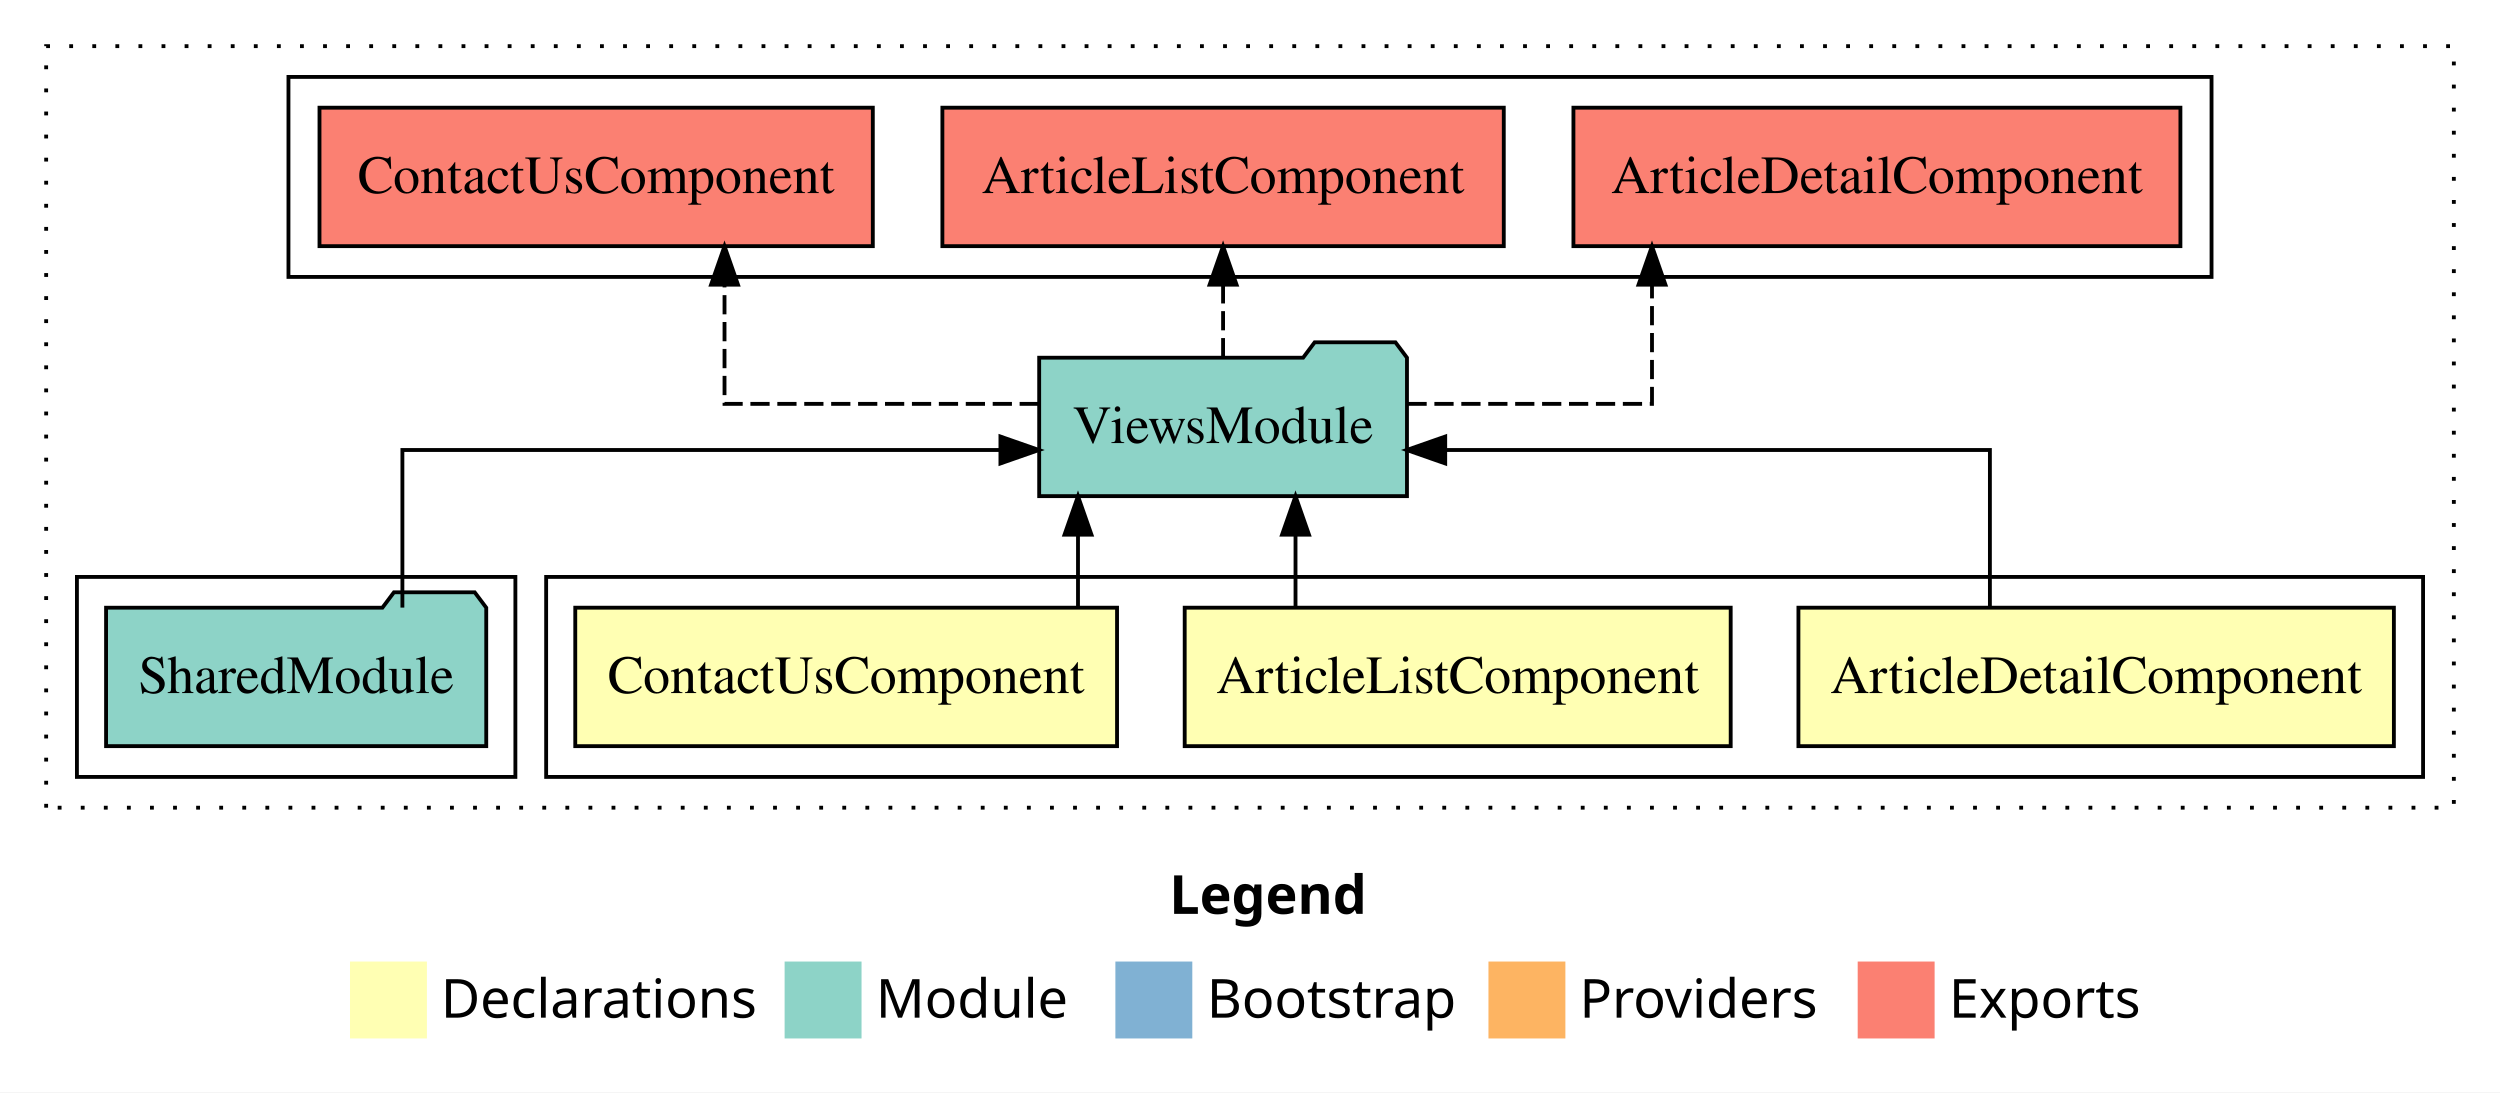
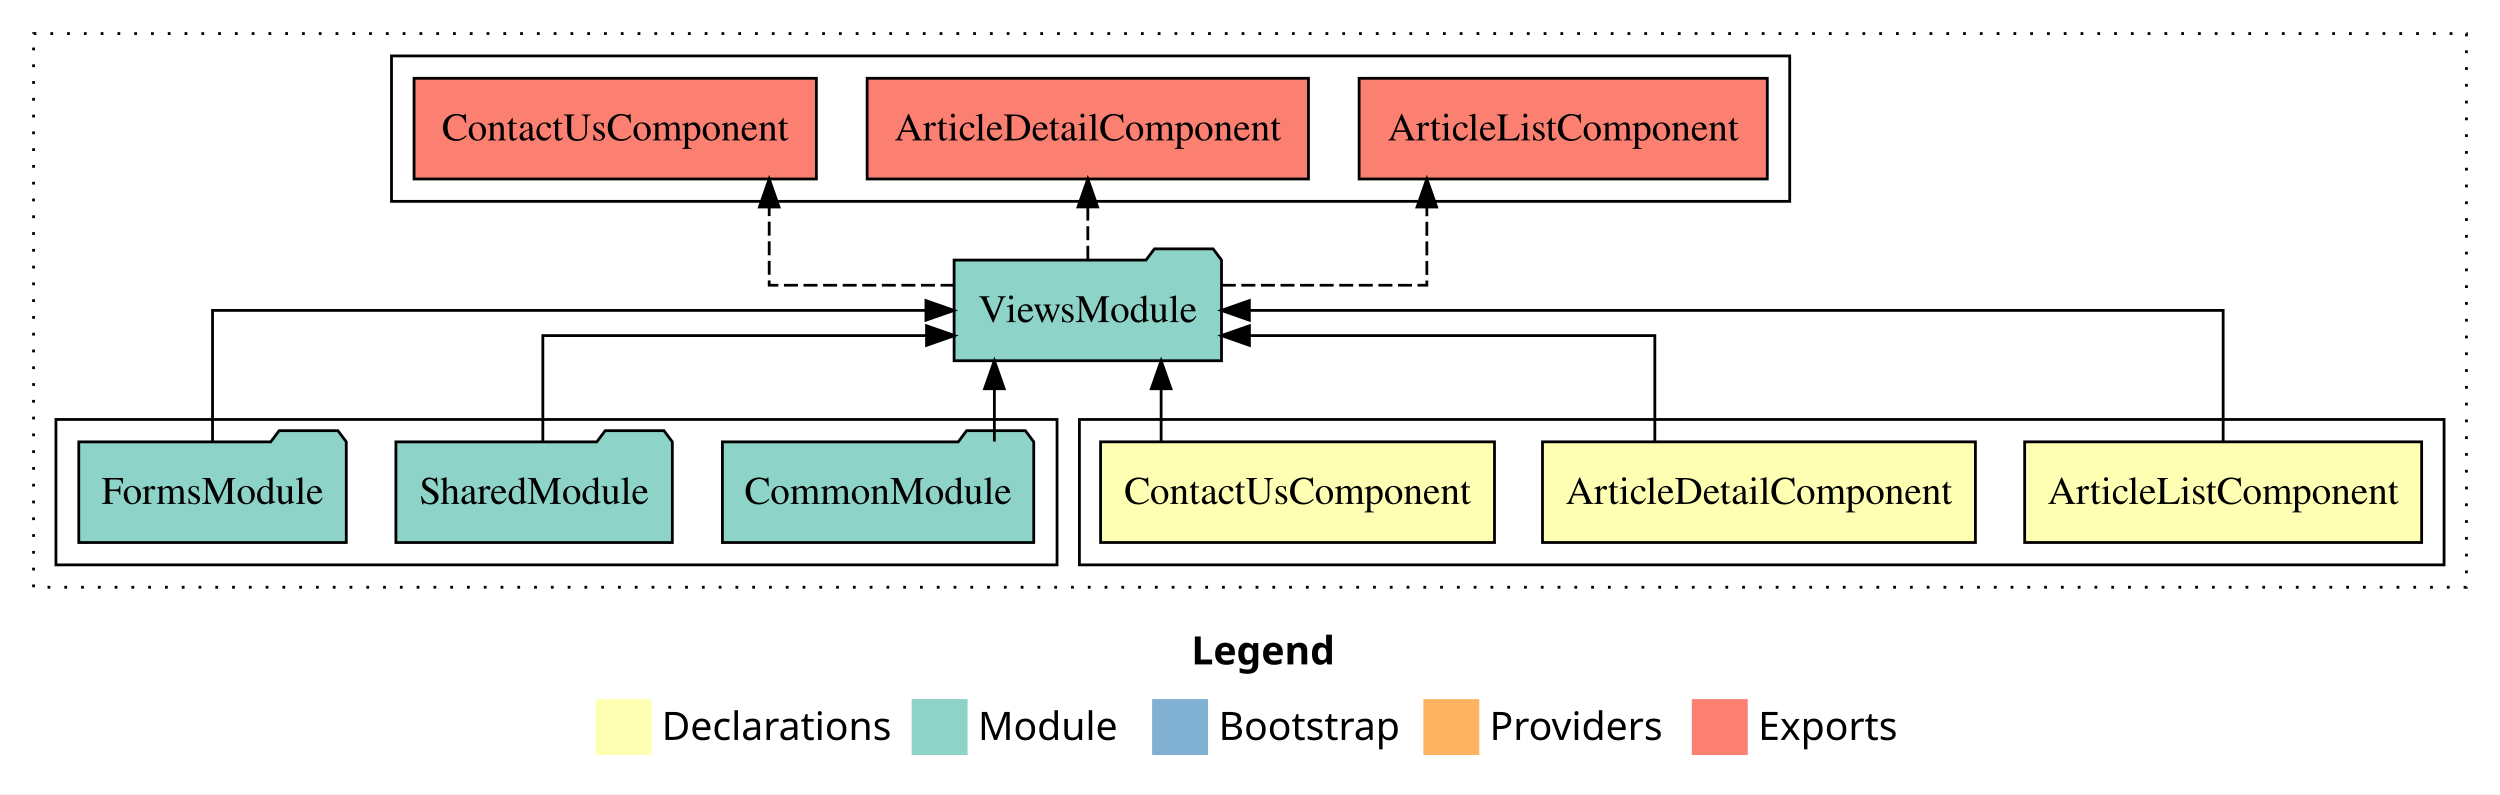
- <svg xmlns="http://www.w3.org/2000/svg" width="650pt" height="284pt" viewBox="0.00 0.00 650.00 284.00">
+ <svg xmlns="http://www.w3.org/2000/svg" width="894pt" height="284pt" viewBox="0.00 0.00 894.00 284.00">
  <g id="graph0" class="graph" transform="scale(1 1) rotate(0) translate(4 280)">
-     <polygon fill="#ffffff" stroke="transparent" points="-4,4 -4,-280 646,-280 646,4 -4,4" />
-     <text text-anchor="start" x="300.009" y="-42.4" font-family="sans-serif" font-weight="bold" font-size="14.00" fill="#000000">Legend</text>
-     <polygon fill="#ffffb3" stroke="transparent" points="87,-10 87,-30 107,-30 107,-10 87,-10" />
-     <text text-anchor="start" x="110.629" y="-15.4" font-family="sans-serif" font-size="14.00" fill="#000000">  Declarations</text>
-     <polygon fill="#8dd3c7" stroke="transparent" points="200,-10 200,-30 220,-30 220,-10 200,-10" />
-     <text text-anchor="start" x="223.725" y="-15.4" font-family="sans-serif" font-size="14.00" fill="#000000">  Module</text>
-     <polygon fill="#80b1d3" stroke="transparent" points="286,-10 286,-30 306,-30 306,-10 286,-10" />
-     <text text-anchor="start" x="309.781" y="-15.4" font-family="sans-serif" font-size="14.00" fill="#000000">  Bootstrap</text>
-     <polygon fill="#fdb462" stroke="transparent" points="383,-10 383,-30 403,-30 403,-10 383,-10" />
-     <text text-anchor="start" x="406.673" y="-15.4" font-family="sans-serif" font-size="14.00" fill="#000000">  Providers</text>
-     <polygon fill="#fb8072" stroke="transparent" points="479,-10 479,-30 499,-30 499,-10 479,-10" />
-     <text text-anchor="start" x="502.726" y="-15.4" font-family="sans-serif" font-size="14.00" fill="#000000">  Exports</text>
+     <polygon fill="#ffffff" stroke="transparent" points="-4,4 -4,-280 890,-280 890,4 -4,4" />
+     <text text-anchor="start" x="422.009" y="-42.4" font-family="sans-serif" font-weight="bold" font-size="14.00" fill="#000000">Legend</text>
+     <polygon fill="#ffffb3" stroke="transparent" points="209,-10 209,-30 229,-30 229,-10 209,-10" />
+     <text text-anchor="start" x="232.629" y="-15.4" font-family="sans-serif" font-size="14.00" fill="#000000">  Declarations</text>
+     <polygon fill="#8dd3c7" stroke="transparent" points="322,-10 322,-30 342,-30 342,-10 322,-10" />
+     <text text-anchor="start" x="345.725" y="-15.4" font-family="sans-serif" font-size="14.00" fill="#000000">  Module</text>
+     <polygon fill="#80b1d3" stroke="transparent" points="408,-10 408,-30 428,-30 428,-10 408,-10" />
+     <text text-anchor="start" x="431.781" y="-15.4" font-family="sans-serif" font-size="14.00" fill="#000000">  Bootstrap</text>
+     <polygon fill="#fdb462" stroke="transparent" points="505,-10 505,-30 525,-30 525,-10 505,-10" />
+     <text text-anchor="start" x="528.673" y="-15.4" font-family="sans-serif" font-size="14.00" fill="#000000">  Providers</text>
+     <polygon fill="#fb8072" stroke="transparent" points="601,-10 601,-30 621,-30 621,-10 601,-10" />
+     <text text-anchor="start" x="624.726" y="-15.4" font-family="sans-serif" font-size="14.00" fill="#000000">  Exports</text>
    <g id="clust1" class="cluster">
-       <polygon fill="none" stroke="#000000" stroke-dasharray="1,5" points="8,-70 8,-268 634,-268 634,-70 8,-70" />
+       <polygon fill="none" stroke="#000000" stroke-dasharray="1,5" points="8,-70 8,-268 878,-268 878,-70 8,-70" />
    </g>
    <g id="clust2" class="cluster">
-       <polygon fill="none" stroke="#000000" points="138,-78 138,-130 626,-130 626,-78 138,-78" />
+       <polygon fill="none" stroke="#000000" points="382,-78 382,-130 870,-130 870,-78 382,-78" />
    </g>
    <g id="clust6" class="cluster">
-       <polygon fill="none" stroke="#000000" points="16,-78 16,-130 130,-130 130,-78 16,-78" />
+       <polygon fill="none" stroke="#000000" points="16,-78 16,-130 374,-130 374,-78 16,-78" />
    </g>
    <g id="clust7" class="cluster">
-       <polygon fill="none" stroke="#000000" points="71,-208 71,-260 571,-260 571,-208 71,-208" />
+       <polygon fill="none" stroke="#000000" points="136,-208 136,-260 636,-260 636,-208 136,-208" />
    </g>
    <g id="node1" class="node">
-       <polygon fill="#ffffb3" stroke="#000000" points="618.409,-122 463.591,-122 463.591,-86 618.409,-86 618.409,-122" />
-       <text text-anchor="middle" x="541" y="-99.8" font-family="Times,serif" font-size="14.00" fill="#000000">ArticleDetailComponent</text>
+       <polygon fill="#ffffb3" stroke="#000000" points="861.979,-122 720.021,-122 720.021,-86 861.979,-86 861.979,-122" />
+       <text text-anchor="middle" x="791" y="-99.8" font-family="Times,serif" font-size="14.00" fill="#000000">ArticleListComponent</text>
    </g>
    <g id="node4" class="node">
-       <polygon fill="#8dd3c7" stroke="#000000" points="361.813,-187 358.813,-191 337.813,-191 334.813,-187 266.187,-187 266.187,-151 361.813,-151 361.813,-187" />
-       <text text-anchor="middle" x="314" y="-164.8" font-family="Times,serif" font-size="14.00" fill="#000000">ViewsModule</text>
+       <polygon fill="#8dd3c7" stroke="#000000" points="432.813,-187 429.813,-191 408.813,-191 405.813,-187 337.187,-187 337.187,-151 432.813,-151 432.813,-187" />
+       <text text-anchor="middle" x="385" y="-164.8" font-family="Times,serif" font-size="14.00" fill="#000000">ViewsModule</text>
    </g>
    <g id="edge1" class="edge">
-       <path fill="none" stroke="#000000" d="M513.375,-122.022C513.375,-139.373 513.375,-163 513.375,-163 513.375,-163 371.755,-163 371.755,-163" />
-       <polygon fill="#000000" stroke="#000000" points="371.755,-159.5 361.755,-163 371.755,-166.5 371.755,-159.5" />
+       <path fill="none" stroke="#000000" d="M791,-122.106C791,-141.339 791,-169 791,-169 791,-169 442.767,-169 442.767,-169" />
+       <polygon fill="#000000" stroke="#000000" points="442.767,-165.5 432.767,-169 442.767,-172.5 442.767,-165.5" />
    </g>
    <g id="node2" class="node">
-       <polygon fill="#ffffb3" stroke="#000000" points="445.979,-122 304.021,-122 304.021,-86 445.979,-86 445.979,-122" />
-       <text text-anchor="middle" x="375" y="-99.8" font-family="Times,serif" font-size="14.00" fill="#000000">ArticleListComponent</text>
+       <polygon fill="#ffffb3" stroke="#000000" points="702.409,-122 547.591,-122 547.591,-86 702.409,-86 702.409,-122" />
+       <text text-anchor="middle" x="625" y="-99.8" font-family="Times,serif" font-size="14.00" fill="#000000">ArticleDetailComponent</text>
    </g>
    <g id="edge2" class="edge">
-       <path fill="none" stroke="#000000" d="M332.834,-122.106C332.834,-122.106 332.834,-140.991 332.834,-140.991" />
-       <polygon fill="#000000" stroke="#000000" points="329.334,-140.991 332.834,-150.991 336.334,-140.991 329.334,-140.991" />
+       <path fill="none" stroke="#000000" d="M587.768,-122.027C587.768,-138.398 587.768,-160 587.768,-160 587.768,-160 442.796,-160 442.796,-160" />
+       <polygon fill="#000000" stroke="#000000" points="442.796,-156.5 432.796,-160 442.796,-163.5 442.796,-156.5" />
    </g>
    <g id="node3" class="node">
-       <polygon fill="#ffffb3" stroke="#000000" points="286.431,-122 145.569,-122 145.569,-86 286.431,-86 286.431,-122" />
-       <text text-anchor="middle" x="216" y="-99.8" font-family="Times,serif" font-size="14.00" fill="#000000">ContactUsComponent</text>
+       <polygon fill="#ffffb3" stroke="#000000" points="530.431,-122 389.569,-122 389.569,-86 530.431,-86 530.431,-122" />
+       <text text-anchor="middle" x="460" y="-99.8" font-family="Times,serif" font-size="14.00" fill="#000000">ContactUsComponent</text>
    </g>
    <g id="edge3" class="edge">
-       <path fill="none" stroke="#000000" d="M276.279,-122.106C276.279,-122.106 276.279,-140.991 276.279,-140.991" />
-       <polygon fill="#000000" stroke="#000000" points="272.779,-140.991 276.279,-150.991 279.779,-140.991 272.779,-140.991" />
+       <path fill="none" stroke="#000000" d="M411.221,-122.106C411.221,-122.106 411.221,-140.991 411.221,-140.991" />
+       <polygon fill="#000000" stroke="#000000" points="407.721,-140.991 411.221,-150.991 414.721,-140.991 407.721,-140.991" />
+     </g>
+     <g id="node8" class="node">
+       <polygon fill="#fb8072" stroke="#000000" points="627.98,-252 482.02,-252 482.02,-216 627.98,-216 627.98,-252" />
+       <text text-anchor="middle" x="555" y="-229.8" font-family="Times,serif" font-size="14.00" fill="#000000">ArticleListComponent </text>
+     </g>
+     <g id="edge7" class="edge">
+       <path fill="none" stroke="#000000" stroke-dasharray="5,2" d="M432.916,-178C466.805,-178 506.238,-178 506.238,-178 506.238,-178 506.238,-205.973 506.238,-205.973" />
+       <polygon fill="#000000" stroke="#000000" points="502.738,-205.973 506.238,-215.973 509.738,-205.973 502.738,-205.973" />
+     </g>
+     <g id="node9" class="node">
+       <polygon fill="#fb8072" stroke="#000000" points="463.908,-252 306.092,-252 306.092,-216 463.908,-216 463.908,-252" />
+       <text text-anchor="middle" x="385" y="-229.8" font-family="Times,serif" font-size="14.00" fill="#000000">ArticleDetailComponent </text>
+     </g>
+     <g id="edge8" class="edge">
+       <path fill="none" stroke="#000000" stroke-dasharray="5,2" d="M385,-187.106C385,-187.106 385,-205.991 385,-205.991" />
+       <polygon fill="#000000" stroke="#000000" points="381.5,-205.991 385,-215.991 388.5,-205.991 381.5,-205.991" />
+     </g>
+     <g id="node10" class="node">
+       <polygon fill="#fb8072" stroke="#000000" points="287.931,-252 144.069,-252 144.069,-216 287.931,-216 287.931,-252" />
+       <text text-anchor="middle" x="216" y="-229.8" font-family="Times,serif" font-size="14.00" fill="#000000">ContactUsComponent </text>
+     </g>
+     <g id="edge9" class="edge">
+       <path fill="none" stroke="#000000" stroke-dasharray="5,2" d="M337.342,-178C306.121,-178 271.066,-178 271.066,-178 271.066,-178 271.066,-205.973 271.066,-205.973" />
+       <polygon fill="#000000" stroke="#000000" points="267.566,-205.973 271.066,-215.973 274.566,-205.973 267.566,-205.973" />
+     </g>
+     <g id="node5" class="node">
+       <polygon fill="#8dd3c7" stroke="#000000" points="365.668,-122 362.668,-126 341.668,-126 338.668,-122 254.332,-122 254.332,-86 365.668,-86 365.668,-122" />
+       <text text-anchor="middle" x="310" y="-99.8" font-family="Times,serif" font-size="14.00" fill="#000000">CommonModule</text>
+     </g>
+     <g id="edge4" class="edge">
+       <path fill="none" stroke="#000000" d="M351.589,-122.106C351.589,-122.106 351.589,-140.991 351.589,-140.991" />
+       <polygon fill="#000000" stroke="#000000" points="348.089,-140.991 351.589,-150.991 355.089,-140.991 348.089,-140.991" />
    </g>
    <g id="node6" class="node">
-       <polygon fill="#fb8072" stroke="#000000" points="562.908,-252 405.092,-252 405.092,-216 562.908,-216 562.908,-252" />
-       <text text-anchor="middle" x="484" y="-229.8" font-family="Times,serif" font-size="14.00" fill="#000000">ArticleDetailComponent </text>
+       <polygon fill="#8dd3c7" stroke="#000000" points="236.423,-122 233.423,-126 212.423,-126 209.423,-122 137.577,-122 137.577,-86 236.423,-86 236.423,-122" />
+       <text text-anchor="middle" x="187" y="-99.8" font-family="Times,serif" font-size="14.00" fill="#000000">SharedModule</text>
    </g>
    <g id="edge5" class="edge">
-       <path fill="none" stroke="#000000" stroke-dasharray="5,2" d="M361.941,-175C392.166,-175 425.518,-175 425.518,-175 425.518,-175 425.518,-205.977 425.518,-205.977" />
-       <polygon fill="#000000" stroke="#000000" points="422.018,-205.977 425.518,-215.977 429.018,-205.977 422.018,-205.977" />
+       <path fill="none" stroke="#000000" d="M190.123,-122.027C190.123,-138.398 190.123,-160 190.123,-160 190.123,-160 327.328,-160 327.328,-160" />
+       <polygon fill="#000000" stroke="#000000" points="327.328,-163.5 337.328,-160 327.328,-156.5 327.328,-163.5" />
    </g>
    <g id="node7" class="node">
-       <polygon fill="#fb8072" stroke="#000000" points="386.98,-252 241.02,-252 241.02,-216 386.98,-216 386.98,-252" />
-       <text text-anchor="middle" x="314" y="-229.8" font-family="Times,serif" font-size="14.00" fill="#000000">ArticleListComponent </text>
+       <polygon fill="#8dd3c7" stroke="#000000" points="119.829,-122 116.829,-126 95.829,-126 92.829,-122 24.171,-122 24.171,-86 119.829,-86 119.829,-122" />
+       <text text-anchor="middle" x="72" y="-99.8" font-family="Times,serif" font-size="14.00" fill="#000000">FormsModule</text>
    </g>
    <g id="edge6" class="edge">
-       <path fill="none" stroke="#000000" stroke-dasharray="5,2" d="M314,-187.106C314,-187.106 314,-205.991 314,-205.991" />
-       <polygon fill="#000000" stroke="#000000" points="310.5,-205.991 314,-215.991 317.5,-205.991 310.5,-205.991" />
-     </g>
-     <g id="node8" class="node">
-       <polygon fill="#fb8072" stroke="#000000" points="222.931,-252 79.069,-252 79.069,-216 222.931,-216 222.931,-252" />
-       <text text-anchor="middle" x="151" y="-229.8" font-family="Times,serif" font-size="14.00" fill="#000000">ContactUsComponent </text>
-     </g>
-     <g id="edge7" class="edge">
-       <path fill="none" stroke="#000000" stroke-dasharray="5,2" d="M266.101,-175C229.175,-175 184.375,-175 184.375,-175 184.375,-175 184.375,-205.977 184.375,-205.977" />
-       <polygon fill="#000000" stroke="#000000" points="180.875,-205.977 184.375,-215.977 187.875,-205.977 180.875,-205.977" />
-     </g>
-     <g id="node5" class="node">
-       <polygon fill="#8dd3c7" stroke="#000000" points="122.423,-122 119.423,-126 98.423,-126 95.423,-122 23.577,-122 23.577,-86 122.423,-86 122.423,-122" />
-       <text text-anchor="middle" x="73" y="-99.8" font-family="Times,serif" font-size="14.00" fill="#000000">SharedModule</text>
-     </g>
-     <g id="edge4" class="edge">
-       <path fill="none" stroke="#000000" d="M100.623,-122.022C100.623,-139.373 100.623,-163 100.623,-163 100.623,-163 256.114,-163 256.114,-163" />
-       <polygon fill="#000000" stroke="#000000" points="256.114,-166.5 266.114,-163 256.114,-159.5 256.114,-166.5" />
+       <path fill="none" stroke="#000000" d="M72,-122.106C72,-141.339 72,-169 72,-169 72,-169 327.121,-169 327.121,-169" />
+       <polygon fill="#000000" stroke="#000000" points="327.121,-172.5 337.121,-169 327.121,-165.5 327.121,-172.5" />
    </g>
  </g>
</svg>
